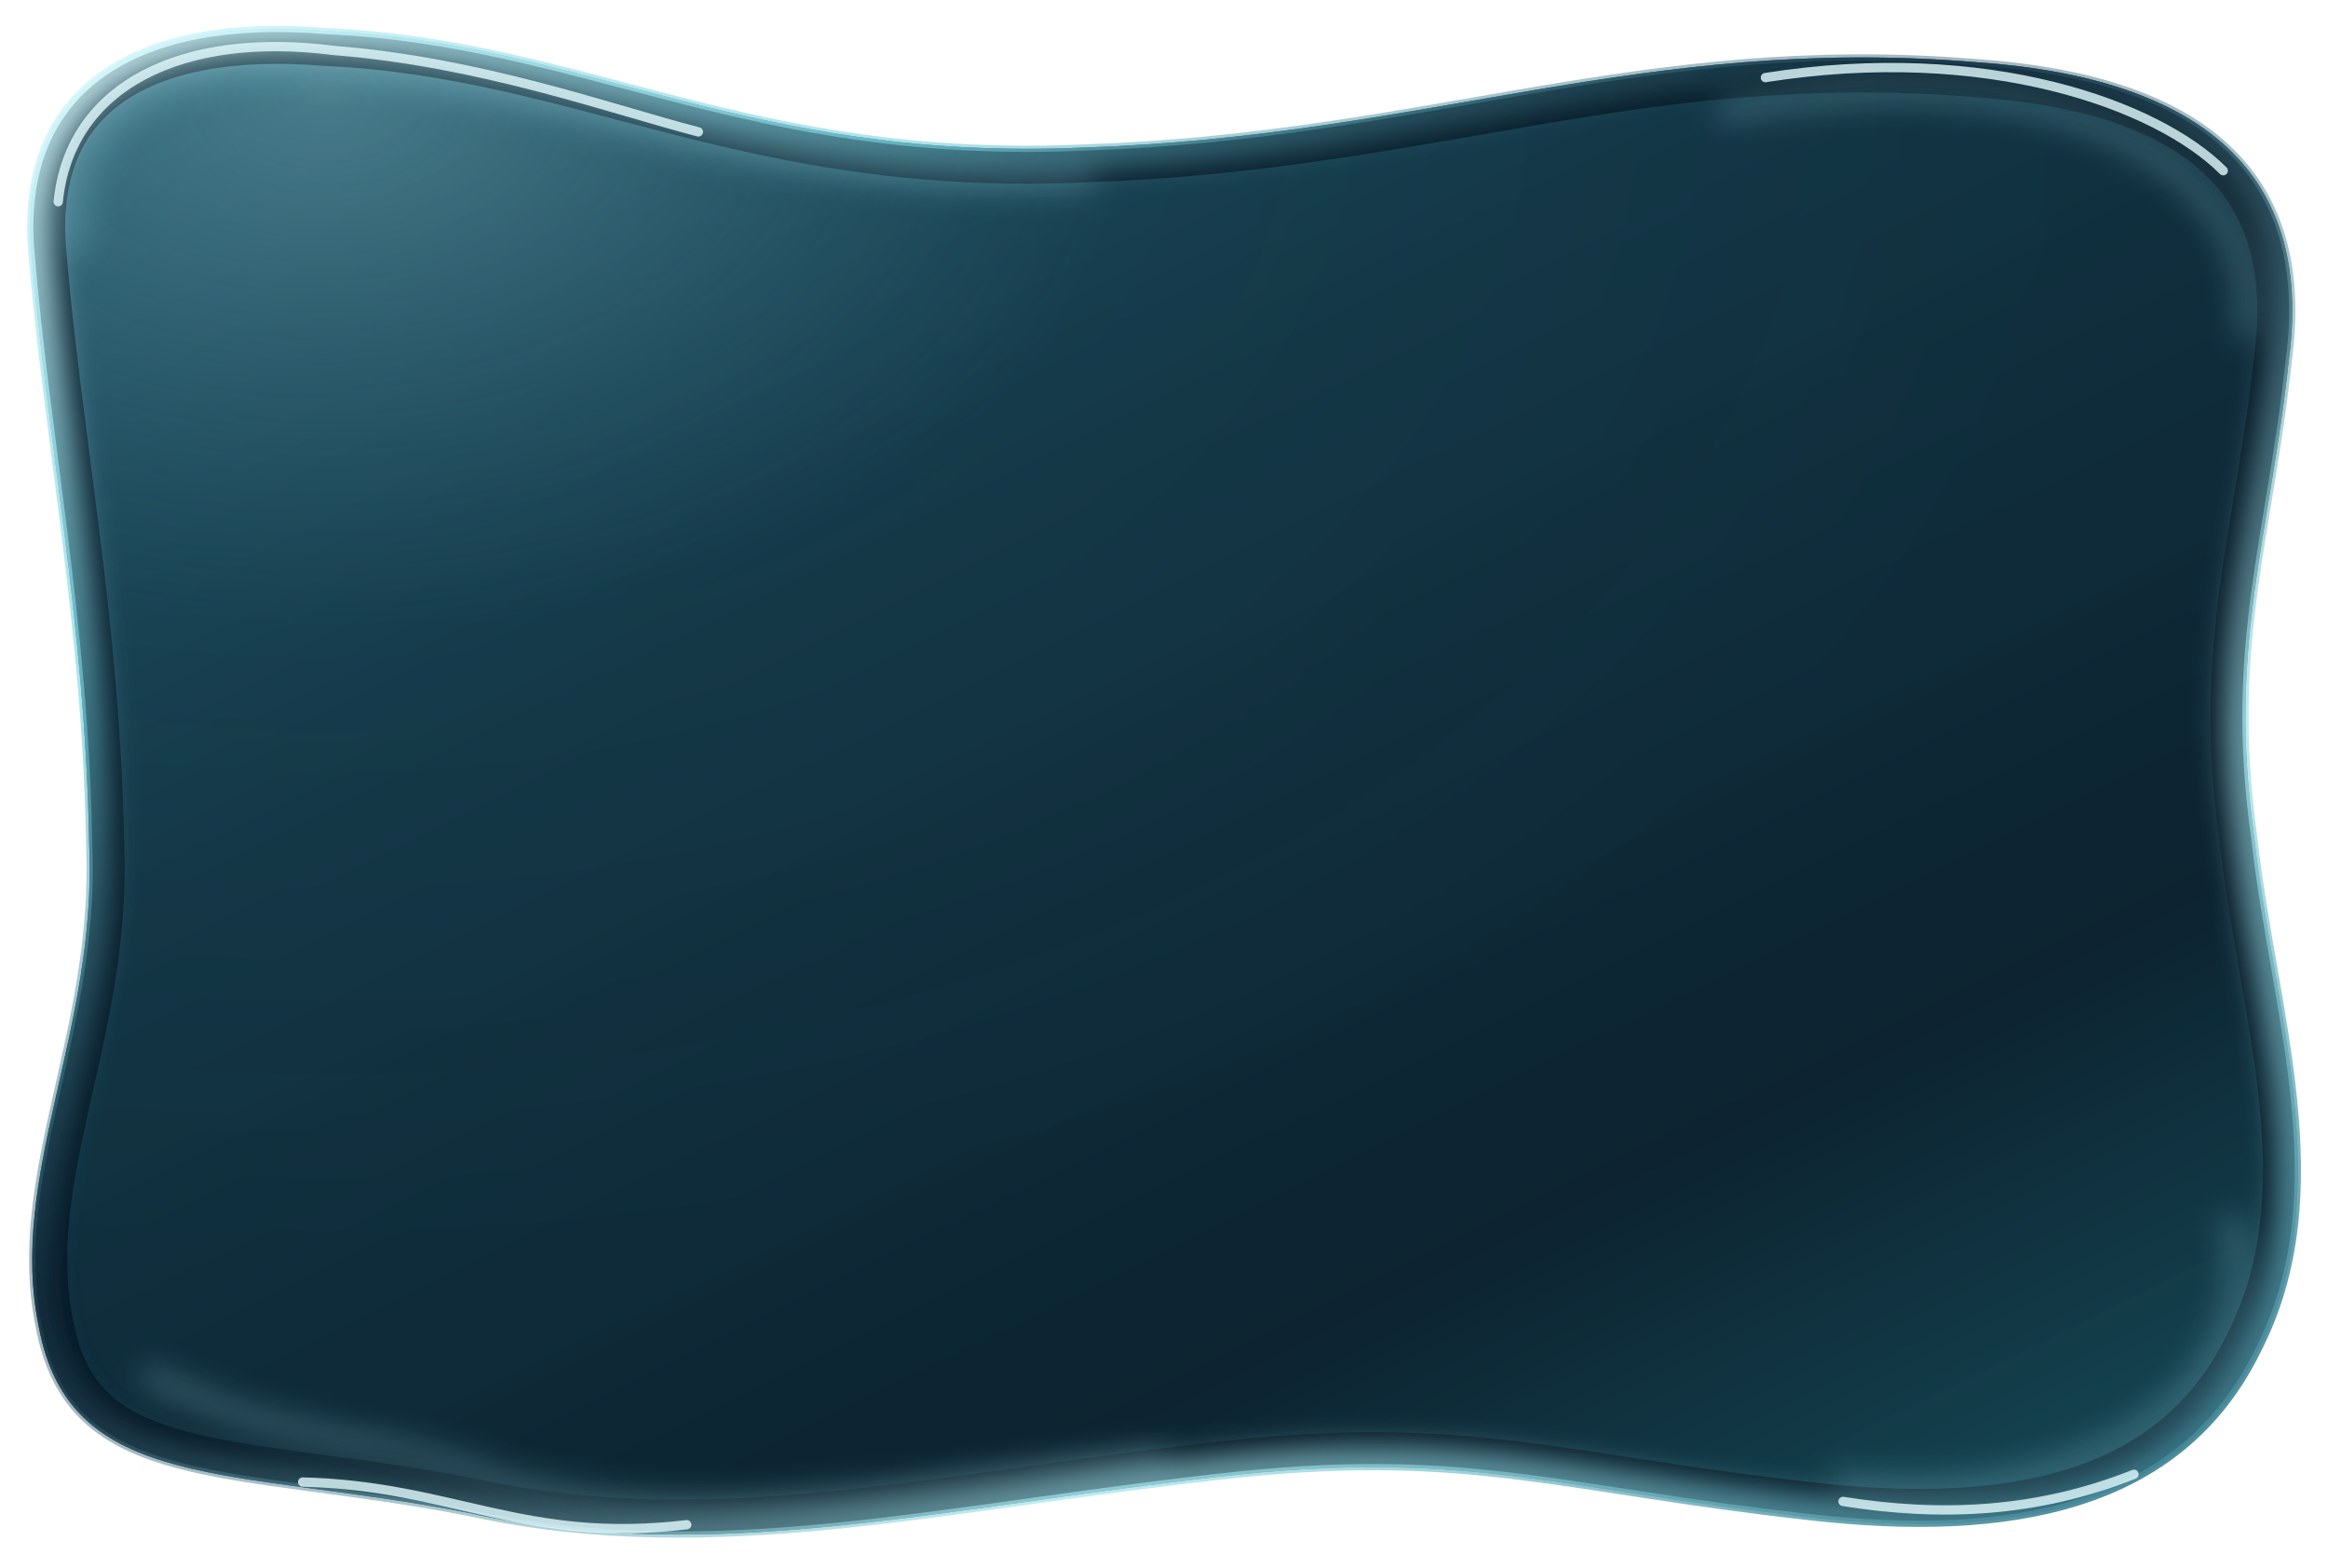
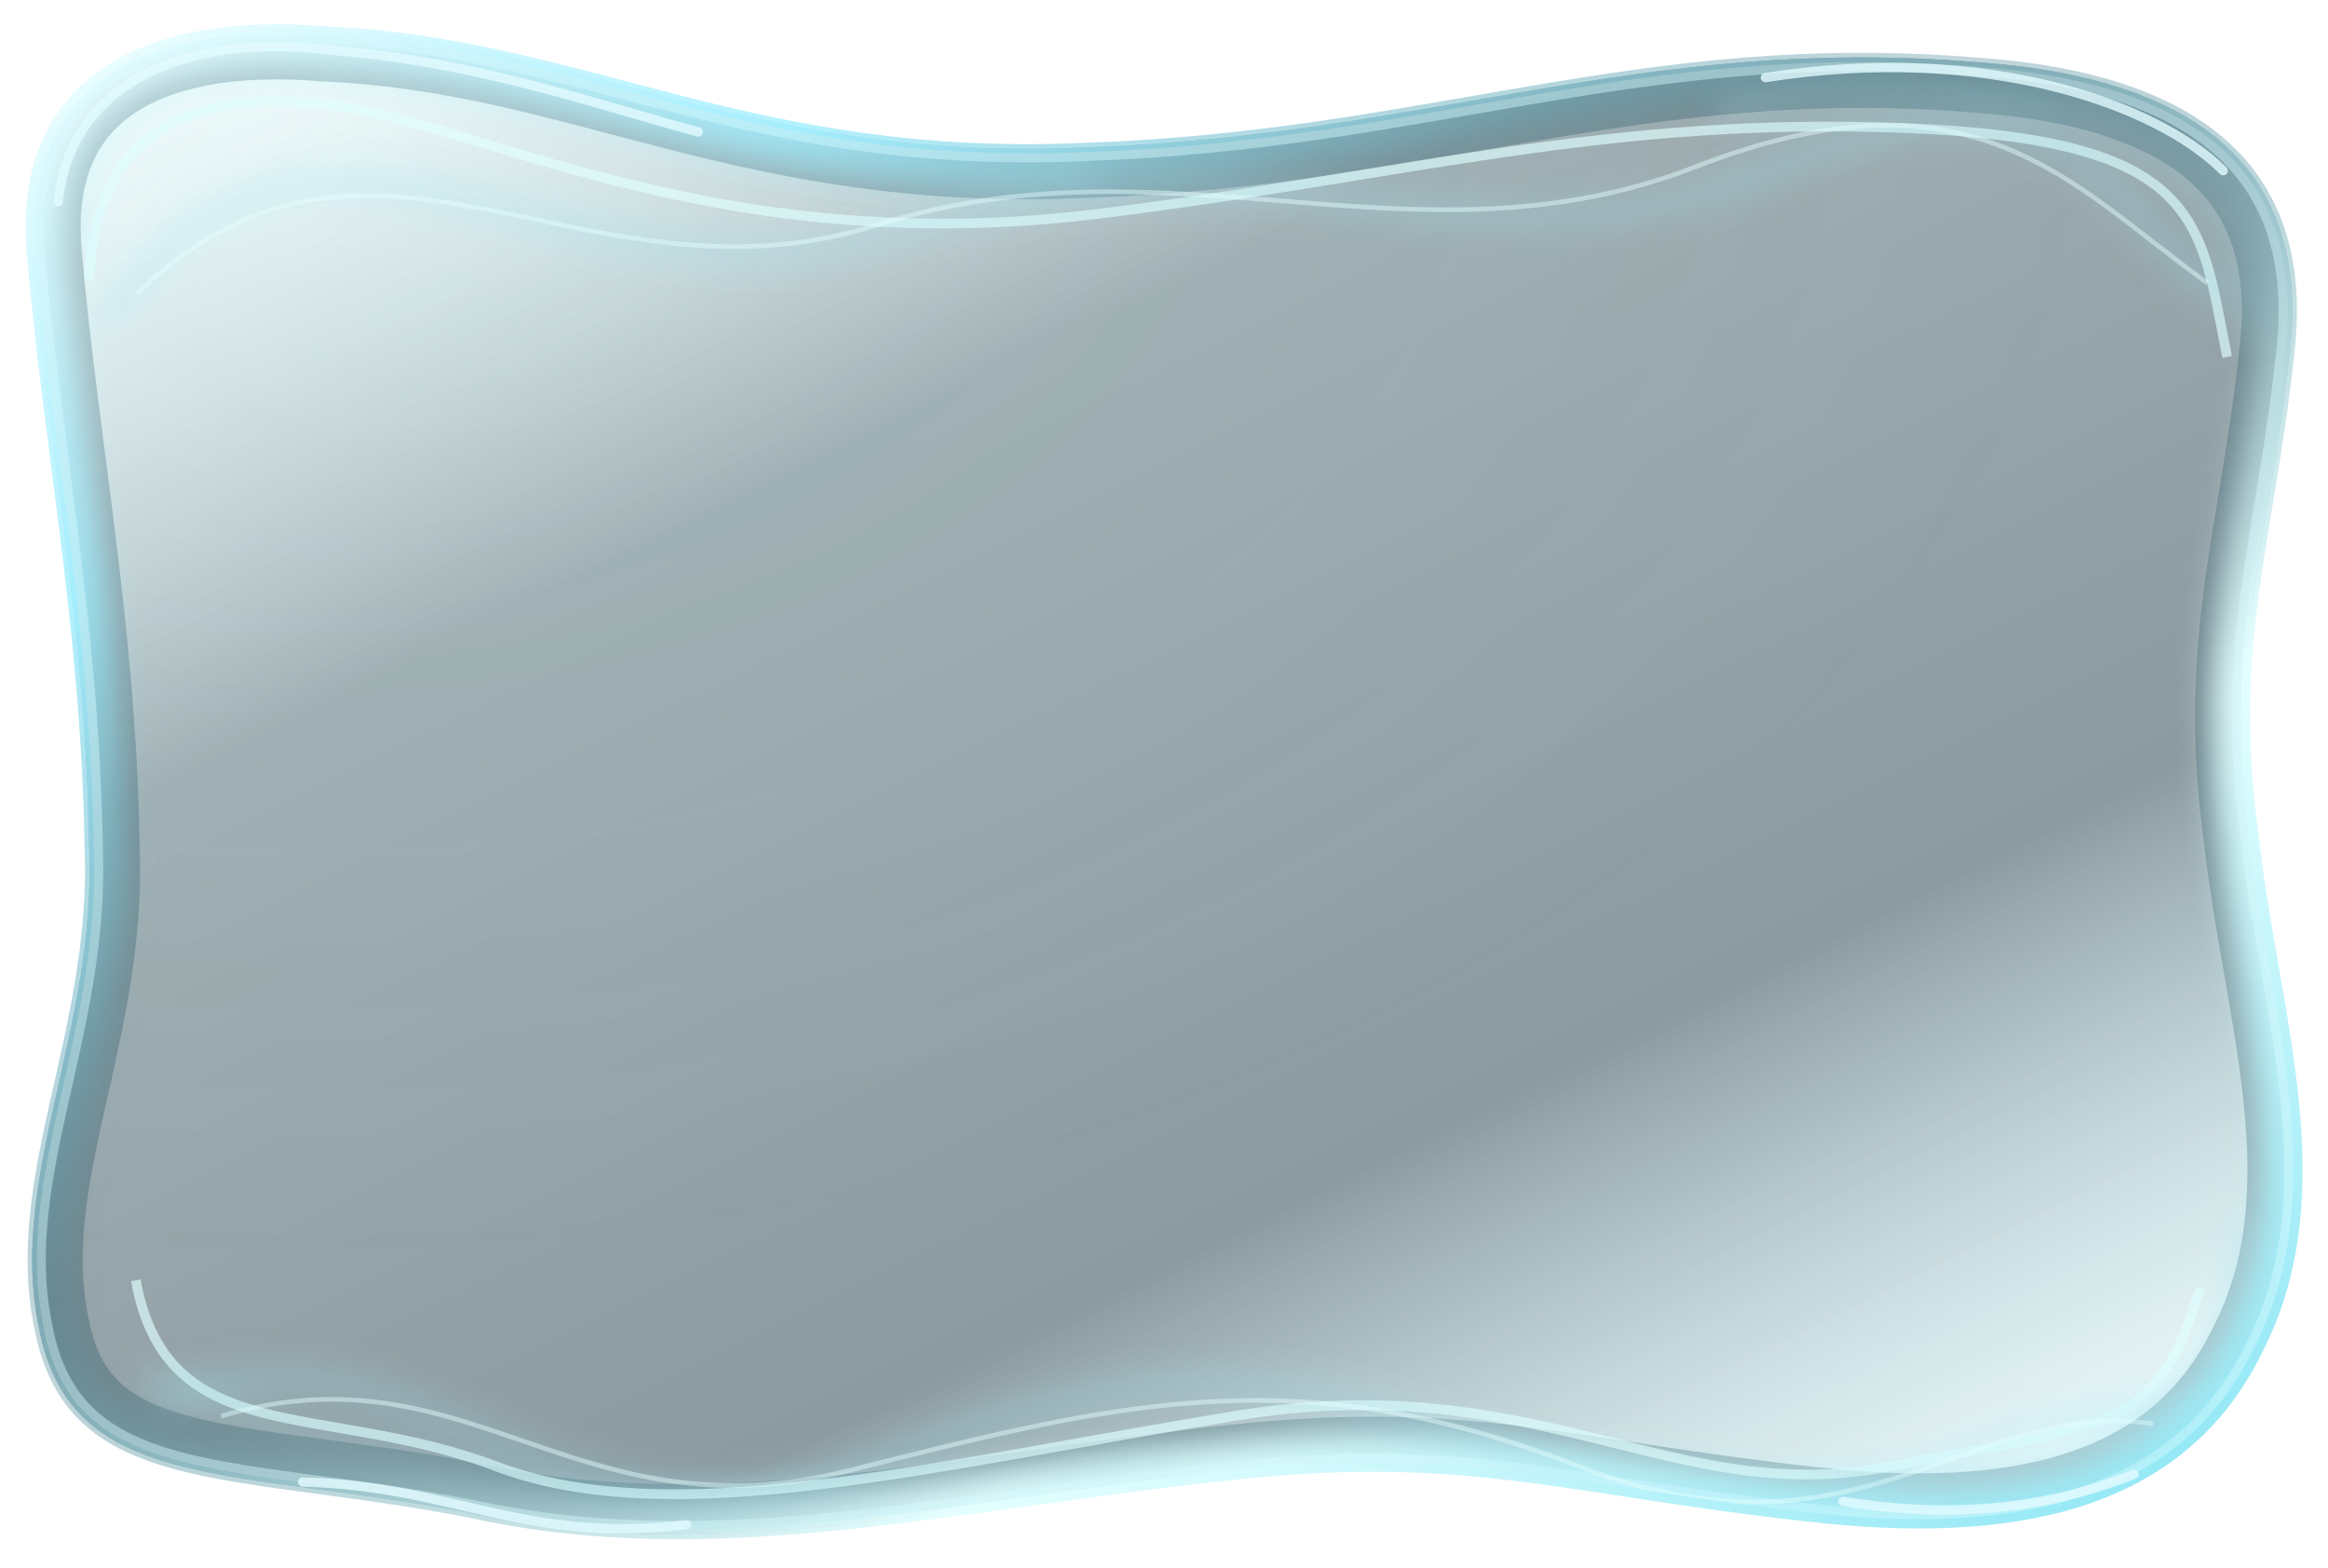
<svg xmlns="http://www.w3.org/2000/svg" viewBox="0 0 600 404" preserveAspectRatio="none">
  <defs>
    <path id="shell" d="M8 64C5 22 36 4 84 8C151 11 193 42 280 38C368 35 423 9 509 16C568 20 596 45 590 92C585 139 574 166 581 216C586 261 603 307 582 348C562 389 518 397 466 391C403 384 379 374 320 380C244 388 185 404 121 390C60 378 18 385 10 342C2 303 25 266 23 218C22 160 12 113 8 64Z" />
-     <linearGradient id="body" x1=".1" y1="0" x2=".85" y2="1" gradientUnits="objectBoundingBox">
-       <stop stop-color="#16495b" stop-opacity=".96" />
-       <stop offset=".35" stop-color="#082c3c" stop-opacity=".96" />
-       <stop offset=".78" stop-color="#051c2a" stop-opacity=".97" />
-       <stop offset="1" stop-color="#0b3b49" stop-opacity=".96" />
+     <linearGradient id="body" x1=".1" y1="0" x2=".85" y2="1">
+       <stop stop-color="#a4dce1" stop-opacity=".13" />
+       <stop offset=".3" stop-color="#082c37" stop-opacity=".38" />
+       <stop offset=".72" stop-color="#062532" stop-opacity=".46" />
+       <stop offset="1" stop-color="#77cdd8" stop-opacity=".16" />
    </linearGradient>
    <linearGradient id="edge" x1="0" y1="0" x2="1" y2="1">
-       <stop stop-color="#e0fcff" />
-       <stop offset=".23" stop-color="#78d2e1" stop-opacity=".6" />
-       <stop offset=".43" stop-color="#234c60" stop-opacity=".4" />
-       <stop offset=".72" stop-color="#a3e5ed" stop-opacity=".7" />
-       <stop offset="1" stop-color="#2f7184" />
+       <stop stop-color="#f3ffff" />
+       <stop offset=".2" stop-color="#9feeff" stop-opacity=".8" />
+       <stop offset=".43" stop-color="#518b9a" stop-opacity=".35" />
+       <stop offset=".7" stop-color="#e4ffff" stop-opacity=".95" />
+       <stop offset="1" stop-color="#87e4f4" />
    </linearGradient>
    <radialGradient id="light" cx=".13" cy=".04" r=".8">
-       <stop stop-color="#b7f5ff" stop-opacity=".28" />
-       <stop offset=".45" stop-color="#64bfd4" stop-opacity=".03" />
+       <stop stop-color="#e5ffff" stop-opacity=".23" />
+       <stop offset=".32" stop-color="#9ce6ef" stop-opacity=".04" />
      <stop offset="1" stop-color="#64bfd4" stop-opacity="0" />
    </radialGradient>
    <filter id="blur">
      <feGaussianBlur stdDeviation="4" />
    </filter>
    <clipPath id="inside">
      <use href="#shell" />
    </clipPath>
  </defs>
  <use href="#shell" fill="url(#body)" />
  <g clip-path="url(#inside)">
-     <use href="#shell" fill="url(#light)" stroke="#030f1b" stroke-width="18" stroke-opacity=".65" />
-     <use href="#shell" fill="none" stroke="url(#edge)" stroke-width="10" filter="url(#blur)" />
+     <use href="#shell" fill="url(#light)" stroke="#143e4b" stroke-width="26" stroke-opacity=".28" />
+     <use href="#shell" fill="none" stroke="url(#edge)" stroke-width="18" filter="url(#blur)" />
+     <use href="#shell" fill="none" stroke="#d8fbff" stroke-width="7" stroke-opacity=".45" />
+     <path d="M23 72C25 23 66 20 108 32S204 65 284 55S414 30 491 33S567 57 574 92M35 330C43 374 83 361 128 378S239 378 318 365S431 389 487 378S556 370 567 332" fill="none" stroke="#e1ffff" stroke-width="2.5" stroke-opacity=".65" />
+     <path d="M27 83C83 1 144 88 235 59S383 76 459 43S547 59 574 77M41 361C110 335 141 409 225 377S336 355 408 381S518 353 570 365" fill="none" stroke="#9deafa" stroke-width="7" stroke-opacity=".25" filter="url(#blur)" />
+     <path d="M35 76C96 17 150 82 226 58S365 71 437 43S534 48 569 73M57 365C121 346 148 397 219 379S335 350 407 378S508 360 555 367" fill="none" stroke="#e4ffff" stroke-width="1.2" stroke-opacity=".46" />
    <path d="M20 65C15 28 44 14 83 18C155 22 193 50 282 46M443 29C519 12 585 37 579 87M575 314C587 359 533 391 473 382M37 354C77 374 94 368 131 382C190 398 247 379 301 376" fill="none" stroke="#a6ecf7" stroke-opacity=".35" stroke-width="4" filter="url(#blur)" />
  </g>
-   <use href="#shell" fill="none" stroke="url(#edge)" stroke-width="1.6" />
+   <use href="#shell" fill="none" stroke="url(#edge)" stroke-width="2.4" />
  <path d="M15 52C18 22 47 8 86 13C124 16 157 28 180 34M455 20C512 11 556 27 573 44M550 380C525 390 500 391 475 387M78 382C117 383 135 398 177 393" fill="none" stroke="#e2fbff" stroke-width="2.4" stroke-linecap="round" opacity=".8" />
</svg>
